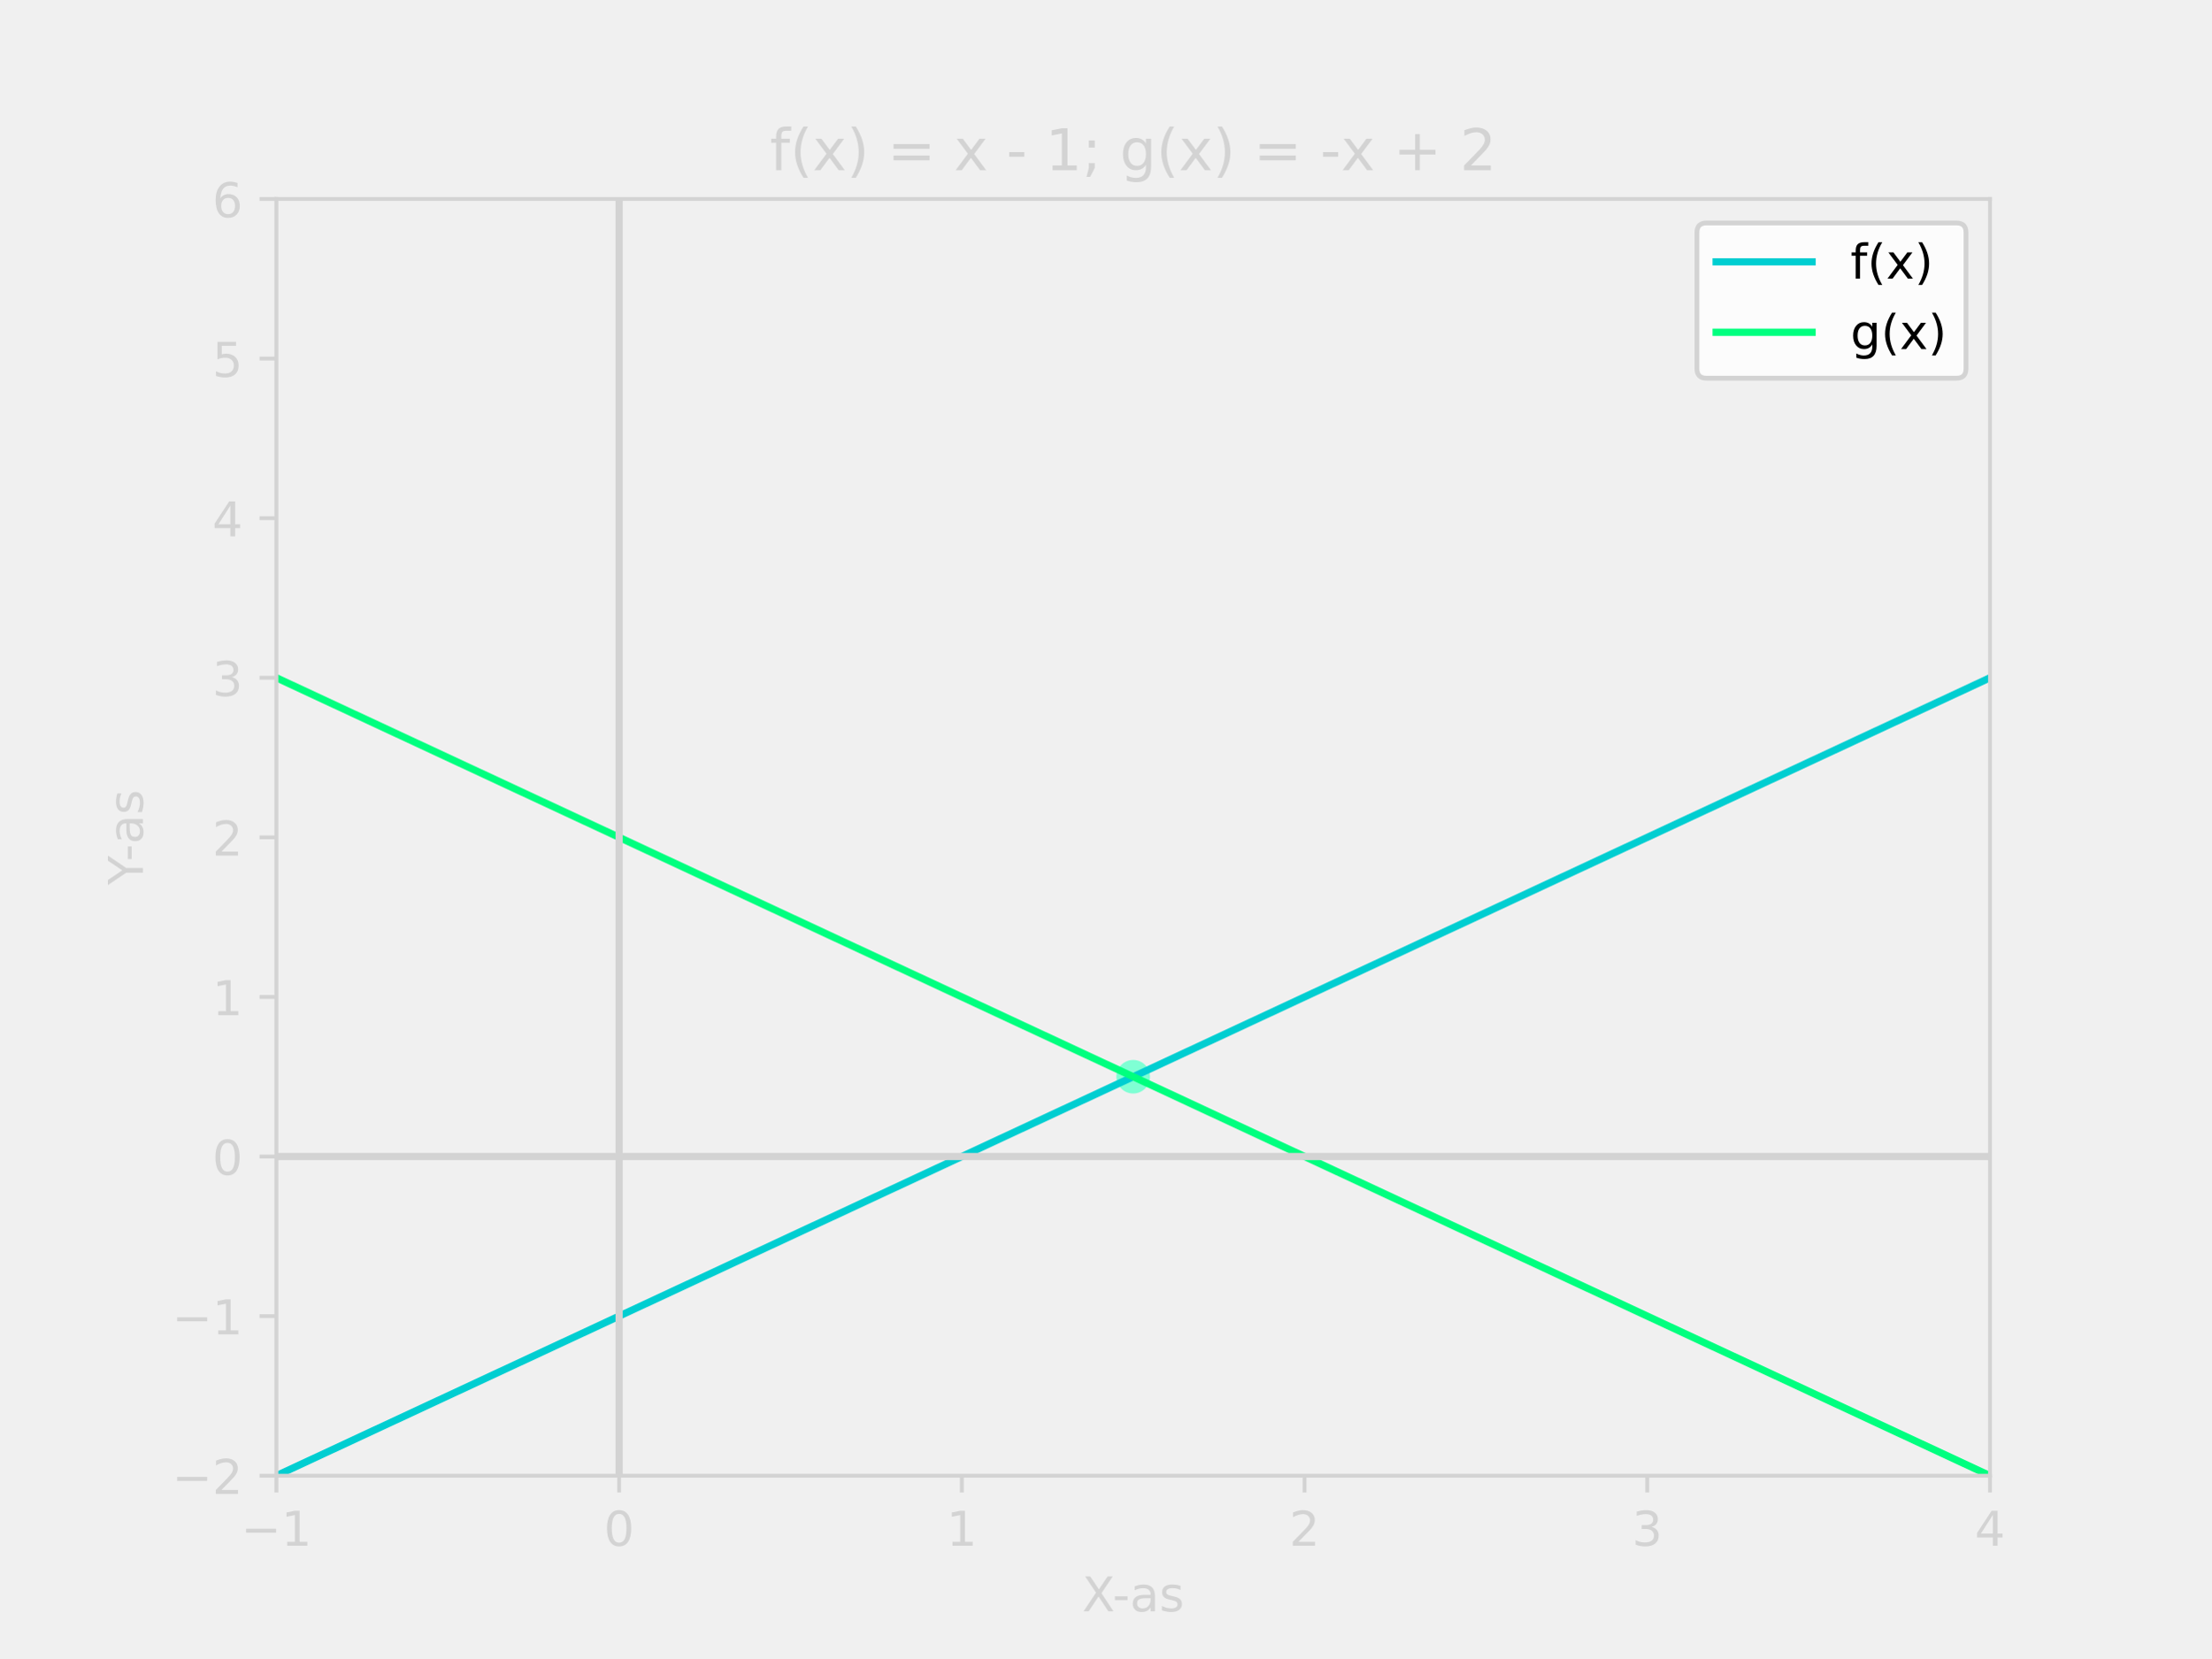
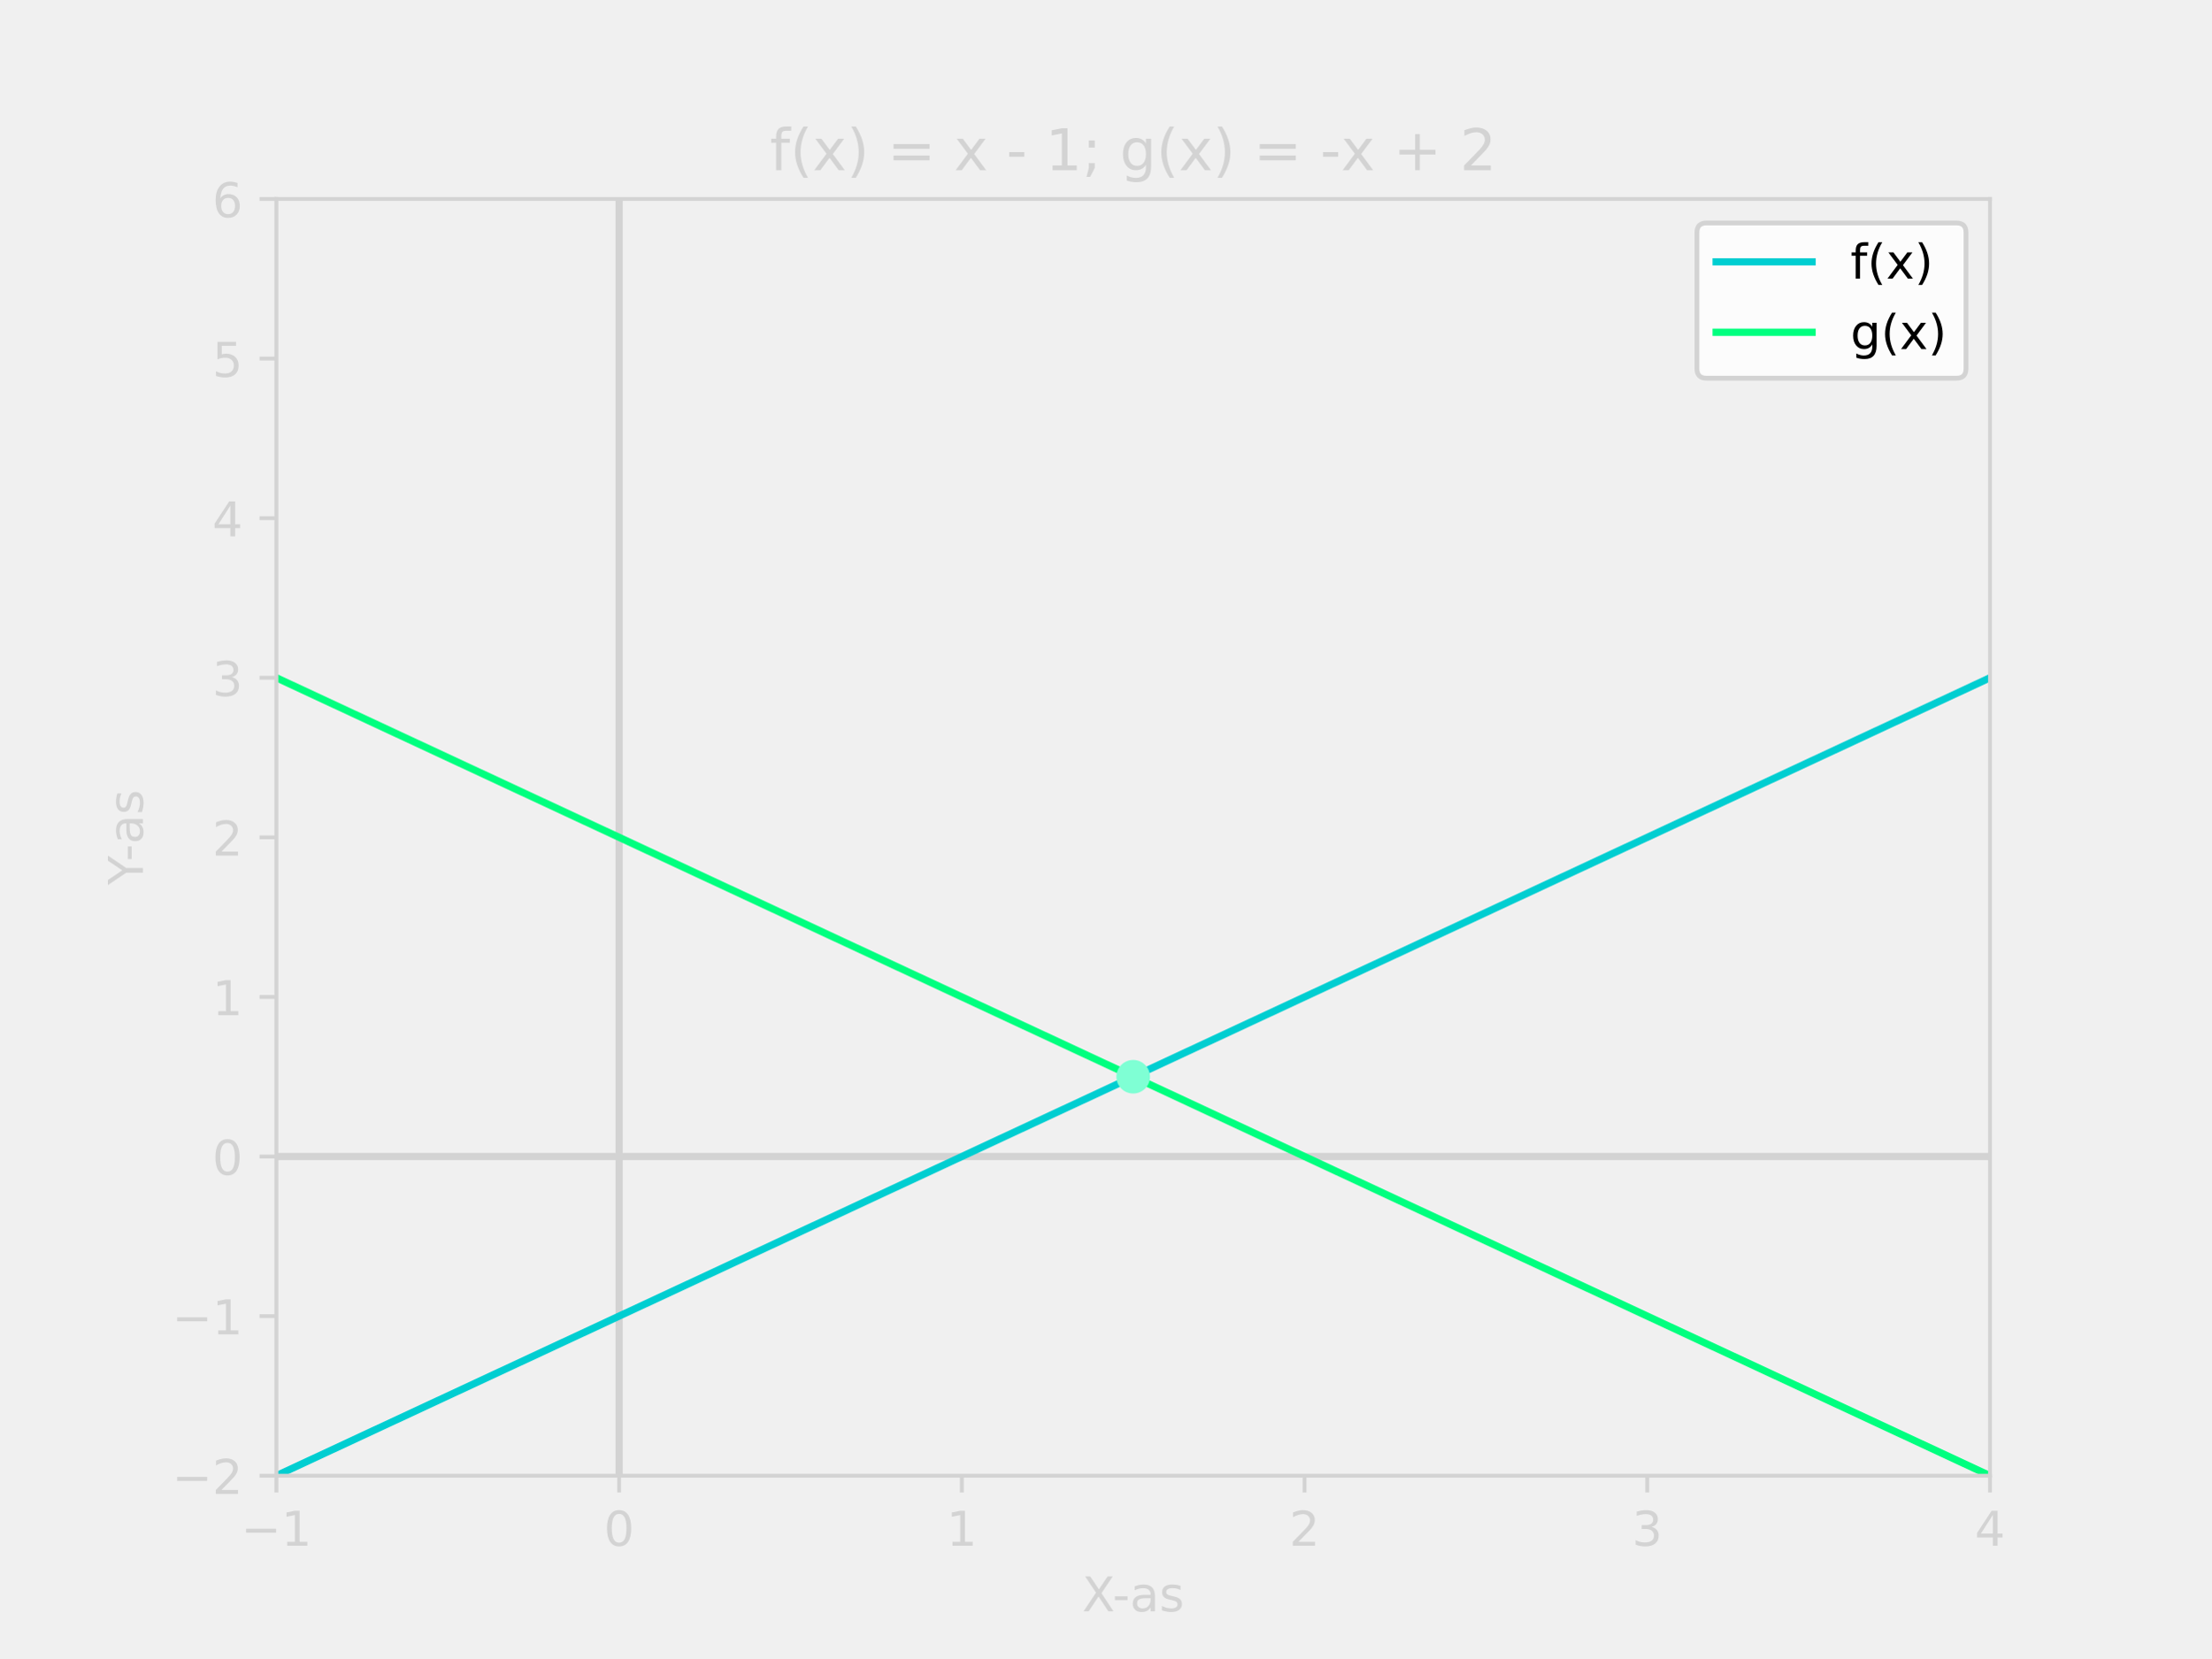
<svg xmlns="http://www.w3.org/2000/svg" xmlns:xlink="http://www.w3.org/1999/xlink" width="460.8pt" height="345.6pt" viewBox="0 0 460.8 345.6" version="1.1">
  <defs>
    <style type="text/css">*{stroke-linejoin: round; stroke-linecap: butt}</style>
  </defs>
  <g id="figure_1">
    <g id="patch_1">
      <path d="M 0 345.6  L 460.8 345.6  L 460.8 0  L 0 0  z " style="fill: none" />
    </g>
    <g id="axes_1">
      <g id="patch_2">
        <path d="M 57.6 307.584  L 414.72 307.584  L 414.72 41.472  L 57.6 41.472  z " style="fill: none" />
      </g>
-       <g id="PathCollection_1">
-         <defs>
-           <path id="m89e45b5b6e" d="M 0 3  C 0.796 3 1.559 2.684 2.121 2.121  C 2.684 1.559 3 0.796 3 0  C 3 -0.796 2.684 -1.559 2.121 -2.121  C 1.559 -2.684 0.796 -3 0 -3  C -0.796 -3 -1.559 -2.684 -2.121 -2.121  C -2.684 -1.559 -3 -0.796 -3 0  C -3 0.796 -2.684 1.559 -2.121 2.121  C -1.559 2.684 -0.796 3 0 3  z " style="stroke: #7fffd4" />
-         </defs>
-         <g clip-path="url(#pb310086dad)">
-           <use xlink:href="#m89e45b5b6e" x="236.16" y="224.424" style="fill: #7fffd4; stroke: #7fffd4" />
-         </g>
+       <g id="LineCollection_1">
+         <path d="M 57.6 241.056  L 414.72 241.056  " clip-path="url(#p09eed3d1d9)" style="fill: none; stroke: #d3d3d3; stroke-width: 1.5" />
+       </g>
+       <g id="LineCollection_2">
+         <path d="M 129.024 307.584  L 129.024 41.472  " clip-path="url(#p09eed3d1d9)" style="fill: none; stroke: #d3d3d3; stroke-width: 1.5" />
      </g>
      <g id="matplotlib.axis_1">
        <g id="xtick_1">
          <g id="line2d_1">
            <defs>
-               <path id="m5a747d5daf" d="M 0 0  L 0 3.5  " style="stroke: #d3d3d3; stroke-width: 0.8" />
+               <path id="m845c06dc48" d="M 0 0  L 0 3.5  " style="stroke: #d3d3d3; stroke-width: 0.8" />
            </defs>
            <g>
-               <use xlink:href="#m5a747d5daf" x="57.6" y="307.584" style="fill: #d3d3d3; stroke: #d3d3d3; stroke-width: 0.8" />
+               <use xlink:href="#m845c06dc48" x="57.6" y="307.584" style="fill: #d3d3d3; stroke: #d3d3d3; stroke-width: 0.8" />
            </g>
          </g>
          <g id="text_1">
            <g style="fill: #d3d3d3" transform="translate(50.22891 322.1824)scale(0.1 -0.1)">
              <defs>
                <path id="DejaVuSans-2212" d="M 678 2272  L 4684 2272  L 4684 1741  L 678 1741  L 678 2272  z " transform="scale(0.015625)" />
                <path id="DejaVuSans-31" d="M 794 531  L 1825 531  L 1825 4091  L 703 3866  L 703 4441  L 1819 4666  L 2450 4666  L 2450 531  L 3481 531  L 3481 0  L 794 0  L 794 531  z " transform="scale(0.015625)" />
              </defs>
              <use xlink:href="#DejaVuSans-2212" />
              <use xlink:href="#DejaVuSans-31" x="83.789" />
            </g>
          </g>
        </g>
        <g id="xtick_2">
          <g id="line2d_2">
            <g>
-               <use xlink:href="#m5a747d5daf" x="129.024" y="307.584" style="fill: #d3d3d3; stroke: #d3d3d3; stroke-width: 0.8" />
+               <use xlink:href="#m845c06dc48" x="129.024" y="307.584" style="fill: #d3d3d3; stroke: #d3d3d3; stroke-width: 0.8" />
            </g>
          </g>
          <g id="text_2">
            <g style="fill: #d3d3d3" transform="translate(125.8427 322.1824)scale(0.1 -0.1)">
              <defs>
                <path id="DejaVuSans-30" d="M 2034 4250  Q 1547 4250 1301 3770  Q 1056 3291 1056 2328  Q 1056 1369 1301 889  Q 1547 409 2034 409  Q 2525 409 2770 889  Q 3016 1369 3016 2328  Q 3016 3291 2770 3770  Q 2525 4250 2034 4250  z M 2034 4750  Q 2819 4750 3233 4129  Q 3647 3509 3647 2328  Q 3647 1150 3233 529  Q 2819 -91 2034 -91  Q 1250 -91 836 529  Q 422 1150 422 2328  Q 422 3509 836 4129  Q 1250 4750 2034 4750  z " transform="scale(0.015625)" />
              </defs>
              <use xlink:href="#DejaVuSans-30" />
            </g>
          </g>
        </g>
        <g id="xtick_3">
          <g id="line2d_3">
            <g>
-               <use xlink:href="#m5a747d5daf" x="200.448" y="307.584" style="fill: #d3d3d3; stroke: #d3d3d3; stroke-width: 0.8" />
+               <use xlink:href="#m845c06dc48" x="200.448" y="307.584" style="fill: #d3d3d3; stroke: #d3d3d3; stroke-width: 0.8" />
            </g>
          </g>
          <g id="text_3">
            <g style="fill: #d3d3d3" transform="translate(197.2668 322.1824)scale(0.1 -0.1)">
              <use xlink:href="#DejaVuSans-31" />
            </g>
          </g>
        </g>
        <g id="xtick_4">
          <g id="line2d_4">
            <g>
-               <use xlink:href="#m5a747d5daf" x="271.872" y="307.584" style="fill: #d3d3d3; stroke: #d3d3d3; stroke-width: 0.8" />
+               <use xlink:href="#m845c06dc48" x="271.872" y="307.584" style="fill: #d3d3d3; stroke: #d3d3d3; stroke-width: 0.8" />
            </g>
          </g>
          <g id="text_4">
            <g style="fill: #d3d3d3" transform="translate(268.6907 322.1824)scale(0.1 -0.1)">
              <defs>
                <path id="DejaVuSans-32" d="M 1228 531  L 3431 531  L 3431 0  L 469 0  L 469 531  Q 828 903 1448 1529  Q 2069 2156 2228 2338  Q 2531 2678 2651 2914  Q 2772 3150 2772 3378  Q 2772 3750 2511 3984  Q 2250 4219 1831 4219  Q 1534 4219 1204 4116  Q 875 4013 500 3803  L 500 4441  Q 881 4594 1212 4672  Q 1544 4750 1819 4750  Q 2544 4750 2975 4387  Q 3406 4025 3406 3419  Q 3406 3131 3298 2873  Q 3191 2616 2906 2266  Q 2828 2175 2409 1742  Q 1991 1309 1228 531  z " transform="scale(0.015625)" />
              </defs>
              <use xlink:href="#DejaVuSans-32" />
            </g>
          </g>
        </g>
        <g id="xtick_5">
          <g id="line2d_5">
            <g>
-               <use xlink:href="#m5a747d5daf" x="343.296" y="307.584" style="fill: #d3d3d3; stroke: #d3d3d3; stroke-width: 0.8" />
+               <use xlink:href="#m845c06dc48" x="343.296" y="307.584" style="fill: #d3d3d3; stroke: #d3d3d3; stroke-width: 0.8" />
            </g>
          </g>
          <g id="text_5">
            <g style="fill: #d3d3d3" transform="translate(340.1148 322.1824)scale(0.1 -0.1)">
              <defs>
                <path id="DejaVuSans-33" d="M 2597 2516  Q 3050 2419 3304 2112  Q 3559 1806 3559 1356  Q 3559 666 3084 287  Q 2609 -91 1734 -91  Q 1441 -91 1130 -33  Q 819 25 488 141  L 488 750  Q 750 597 1062 519  Q 1375 441 1716 441  Q 2309 441 2620 675  Q 2931 909 2931 1356  Q 2931 1769 2642 2001  Q 2353 2234 1838 2234  L 1294 2234  L 1294 2753  L 1863 2753  Q 2328 2753 2575 2939  Q 2822 3125 2822 3475  Q 2822 3834 2567 4026  Q 2313 4219 1838 4219  Q 1578 4219 1281 4162  Q 984 4106 628 3988  L 628 4550  Q 988 4650 1302 4700  Q 1616 4750 1894 4750  Q 2613 4750 3031 4423  Q 3450 4097 3450 3541  Q 3450 3153 3228 2886  Q 3006 2619 2597 2516  z " transform="scale(0.015625)" />
              </defs>
              <use xlink:href="#DejaVuSans-33" />
            </g>
          </g>
        </g>
        <g id="xtick_6">
          <g id="line2d_6">
            <g>
-               <use xlink:href="#m5a747d5daf" x="414.72" y="307.584" style="fill: #d3d3d3; stroke: #d3d3d3; stroke-width: 0.8" />
+               <use xlink:href="#m845c06dc48" x="414.72" y="307.584" style="fill: #d3d3d3; stroke: #d3d3d3; stroke-width: 0.8" />
            </g>
          </g>
          <g id="text_6">
            <g style="fill: #d3d3d3" transform="translate(411.5387 322.1824)scale(0.1 -0.1)">
              <defs>
                <path id="DejaVuSans-34" d="M 2419 4116  L 825 1625  L 2419 1625  L 2419 4116  z M 2253 4666  L 3047 4666  L 3047 1625  L 3713 1625  L 3713 1100  L 3047 1100  L 3047 0  L 2419 0  L 2419 1100  L 313 1100  L 313 1709  L 2253 4666  z " transform="scale(0.015625)" />
              </defs>
              <use xlink:href="#DejaVuSans-34" />
            </g>
          </g>
        </g>
        <g id="text_7">
          <g style="fill: #d3d3d3" transform="translate(225.5123 335.8606)scale(0.1 -0.1)">
            <defs>
              <path id="DejaVuSans-58" d="M 403 4666  L 1081 4666  L 2241 2931  L 3406 4666  L 4084 4666  L 2584 2425  L 4184 0  L 3506 0  L 2194 1984  L 872 0  L 191 0  L 1856 2491  L 403 4666  z " transform="scale(0.015625)" />
              <path id="DejaVuSans-2d" d="M 313 2009  L 1997 2009  L 1997 1497  L 313 1497  L 313 2009  z " transform="scale(0.015625)" />
              <path id="DejaVuSans-61" d="M 2194 1759  Q 1497 1759 1228 1600  Q 959 1441 959 1056  Q 959 750 1161 570  Q 1363 391 1709 391  Q 2188 391 2477 730  Q 2766 1069 2766 1631  L 2766 1759  L 2194 1759  z M 3341 1997  L 3341 0  L 2766 0  L 2766 531  Q 2569 213 2275 61  Q 1981 -91 1556 -91  Q 1019 -91 701 211  Q 384 513 384 1019  Q 384 1609 779 1909  Q 1175 2209 1959 2209  L 2766 2209  L 2766 2266  Q 2766 2663 2505 2880  Q 2244 3097 1772 3097  Q 1472 3097 1187 3025  Q 903 2953 641 2809  L 641 3341  Q 956 3463 1253 3523  Q 1550 3584 1831 3584  Q 2591 3584 2966 3190  Q 3341 2797 3341 1997  z " transform="scale(0.015625)" />
              <path id="DejaVuSans-73" d="M 2834 3397  L 2834 2853  Q 2591 2978 2328 3040  Q 2066 3103 1784 3103  Q 1356 3103 1142 2972  Q 928 2841 928 2578  Q 928 2378 1081 2264  Q 1234 2150 1697 2047  L 1894 2003  Q 2506 1872 2764 1633  Q 3022 1394 3022 966  Q 3022 478 2636 193  Q 2250 -91 1575 -91  Q 1294 -91 989 -36  Q 684 19 347 128  L 347 722  Q 666 556 975 473  Q 1284 391 1588 391  Q 1994 391 2212 530  Q 2431 669 2431 922  Q 2431 1156 2273 1281  Q 2116 1406 1581 1522  L 1381 1569  Q 847 1681 609 1914  Q 372 2147 372 2553  Q 372 3047 722 3315  Q 1072 3584 1716 3584  Q 2034 3584 2315 3537  Q 2597 3491 2834 3397  z " transform="scale(0.015625)" />
            </defs>
            <use xlink:href="#DejaVuSans-58" />
            <use xlink:href="#DejaVuSans-2d" x="63.506" />
            <use xlink:href="#DejaVuSans-61" x="99.59" />
            <use xlink:href="#DejaVuSans-73" x="160.869" />
          </g>
        </g>
      </g>
      <g id="matplotlib.axis_2">
        <g id="ytick_1">
          <g id="line2d_7">
            <defs>
-               <path id="mb8da0559b9" d="M 0 0  L -3.5 0  " style="stroke: #d3d3d3; stroke-width: 0.8" />
+               <path id="mef52a8087d" d="M 0 0  L -3.5 0  " style="stroke: #d3d3d3; stroke-width: 0.8" />
            </defs>
            <g>
-               <use xlink:href="#mb8da0559b9" x="57.6" y="307.584" style="fill: #d3d3d3; stroke: #d3d3d3; stroke-width: 0.8" />
+               <use xlink:href="#mef52a8087d" x="57.6" y="307.584" style="fill: #d3d3d3; stroke: #d3d3d3; stroke-width: 0.8" />
            </g>
          </g>
          <g id="text_8">
            <g style="fill: #d3d3d3" transform="translate(35.85781 311.3832)scale(0.1 -0.1)">
              <use xlink:href="#DejaVuSans-2212" />
              <use xlink:href="#DejaVuSans-32" x="83.789" />
            </g>
          </g>
        </g>
        <g id="ytick_2">
          <g id="line2d_8">
            <g>
-               <use xlink:href="#mb8da0559b9" x="57.6" y="274.32" style="fill: #d3d3d3; stroke: #d3d3d3; stroke-width: 0.8" />
+               <use xlink:href="#mef52a8087d" x="57.6" y="274.32" style="fill: #d3d3d3; stroke: #d3d3d3; stroke-width: 0.8" />
            </g>
          </g>
          <g id="text_9">
            <g style="fill: #d3d3d3" transform="translate(35.85781 278.1192)scale(0.1 -0.1)">
              <use xlink:href="#DejaVuSans-2212" />
              <use xlink:href="#DejaVuSans-31" x="83.789" />
            </g>
          </g>
        </g>
        <g id="ytick_3">
          <g id="line2d_9">
            <g>
-               <use xlink:href="#mb8da0559b9" x="57.6" y="241.056" style="fill: #d3d3d3; stroke: #d3d3d3; stroke-width: 0.8" />
+               <use xlink:href="#mef52a8087d" x="57.6" y="241.056" style="fill: #d3d3d3; stroke: #d3d3d3; stroke-width: 0.8" />
            </g>
          </g>
          <g id="text_10">
            <g style="fill: #d3d3d3" transform="translate(44.2375 244.8552)scale(0.1 -0.1)">
              <use xlink:href="#DejaVuSans-30" />
            </g>
          </g>
        </g>
        <g id="ytick_4">
          <g id="line2d_10">
            <g>
-               <use xlink:href="#mb8da0559b9" x="57.6" y="207.792" style="fill: #d3d3d3; stroke: #d3d3d3; stroke-width: 0.8" />
+               <use xlink:href="#mef52a8087d" x="57.6" y="207.792" style="fill: #d3d3d3; stroke: #d3d3d3; stroke-width: 0.8" />
            </g>
          </g>
          <g id="text_11">
            <g style="fill: #d3d3d3" transform="translate(44.2375 211.5912)scale(0.1 -0.1)">
              <use xlink:href="#DejaVuSans-31" />
            </g>
          </g>
        </g>
        <g id="ytick_5">
          <g id="line2d_11">
            <g>
-               <use xlink:href="#mb8da0559b9" x="57.6" y="174.528" style="fill: #d3d3d3; stroke: #d3d3d3; stroke-width: 0.8" />
+               <use xlink:href="#mef52a8087d" x="57.6" y="174.528" style="fill: #d3d3d3; stroke: #d3d3d3; stroke-width: 0.8" />
            </g>
          </g>
          <g id="text_12">
            <g style="fill: #d3d3d3" transform="translate(44.2375 178.3272)scale(0.1 -0.1)">
              <use xlink:href="#DejaVuSans-32" />
            </g>
          </g>
        </g>
        <g id="ytick_6">
          <g id="line2d_12">
            <g>
-               <use xlink:href="#mb8da0559b9" x="57.6" y="141.264" style="fill: #d3d3d3; stroke: #d3d3d3; stroke-width: 0.8" />
+               <use xlink:href="#mef52a8087d" x="57.6" y="141.264" style="fill: #d3d3d3; stroke: #d3d3d3; stroke-width: 0.8" />
            </g>
          </g>
          <g id="text_13">
            <g style="fill: #d3d3d3" transform="translate(44.2375 145.0632)scale(0.1 -0.1)">
              <use xlink:href="#DejaVuSans-33" />
            </g>
          </g>
        </g>
        <g id="ytick_7">
          <g id="line2d_13">
            <g>
-               <use xlink:href="#mb8da0559b9" x="57.6" y="108" style="fill: #d3d3d3; stroke: #d3d3d3; stroke-width: 0.8" />
+               <use xlink:href="#mef52a8087d" x="57.6" y="108" style="fill: #d3d3d3; stroke: #d3d3d3; stroke-width: 0.8" />
            </g>
          </g>
          <g id="text_14">
            <g style="fill: #d3d3d3" transform="translate(44.2375 111.7992)scale(0.1 -0.1)">
              <use xlink:href="#DejaVuSans-34" />
            </g>
          </g>
        </g>
        <g id="ytick_8">
          <g id="line2d_14">
            <g>
-               <use xlink:href="#mb8da0559b9" x="57.6" y="74.736" style="fill: #d3d3d3; stroke: #d3d3d3; stroke-width: 0.8" />
+               <use xlink:href="#mef52a8087d" x="57.6" y="74.736" style="fill: #d3d3d3; stroke: #d3d3d3; stroke-width: 0.8" />
            </g>
          </g>
          <g id="text_15">
            <g style="fill: #d3d3d3" transform="translate(44.2375 78.53522)scale(0.1 -0.1)">
              <defs>
                <path id="DejaVuSans-35" d="M 691 4666  L 3169 4666  L 3169 4134  L 1269 4134  L 1269 2991  Q 1406 3038 1543 3061  Q 1681 3084 1819 3084  Q 2600 3084 3056 2656  Q 3513 2228 3513 1497  Q 3513 744 3044 326  Q 2575 -91 1722 -91  Q 1428 -91 1123 -41  Q 819 9 494 109  L 494 744  Q 775 591 1075 516  Q 1375 441 1709 441  Q 2250 441 2565 725  Q 2881 1009 2881 1497  Q 2881 1984 2565 2268  Q 2250 2553 1709 2553  Q 1456 2553 1204 2497  Q 953 2441 691 2322  L 691 4666  z " transform="scale(0.015625)" />
              </defs>
              <use xlink:href="#DejaVuSans-35" />
            </g>
          </g>
        </g>
        <g id="ytick_9">
          <g id="line2d_15">
            <g>
-               <use xlink:href="#mb8da0559b9" x="57.6" y="41.472" style="fill: #d3d3d3; stroke: #d3d3d3; stroke-width: 0.8" />
+               <use xlink:href="#mef52a8087d" x="57.6" y="41.472" style="fill: #d3d3d3; stroke: #d3d3d3; stroke-width: 0.8" />
            </g>
          </g>
          <g id="text_16">
            <g style="fill: #d3d3d3" transform="translate(44.2375 45.27122)scale(0.1 -0.1)">
              <defs>
                <path id="DejaVuSans-36" d="M 2113 2584  Q 1688 2584 1439 2293  Q 1191 2003 1191 1497  Q 1191 994 1439 701  Q 1688 409 2113 409  Q 2538 409 2786 701  Q 3034 994 3034 1497  Q 3034 2003 2786 2293  Q 2538 2584 2113 2584  z M 3366 4563  L 3366 3988  Q 3128 4100 2886 4159  Q 2644 4219 2406 4219  Q 1781 4219 1451 3797  Q 1122 3375 1075 2522  Q 1259 2794 1537 2939  Q 1816 3084 2150 3084  Q 2853 3084 3261 2657  Q 3669 2231 3669 1497  Q 3669 778 3244 343  Q 2819 -91 2113 -91  Q 1303 -91 875 529  Q 447 1150 447 2328  Q 447 3434 972 4092  Q 1497 4750 2381 4750  Q 2619 4750 2861 4703  Q 3103 4656 3366 4563  z " transform="scale(0.015625)" />
              </defs>
              <use xlink:href="#DejaVuSans-36" />
            </g>
          </g>
        </g>
        <g id="text_17">
          <g style="fill: #d3d3d3" transform="translate(29.77812 184.4608)rotate(-90)scale(0.1 -0.1)">
            <defs>
              <path id="DejaVuSans-59" d="M -13 4666  L 666 4666  L 1959 2747  L 3244 4666  L 3922 4666  L 2272 2222  L 2272 0  L 1638 0  L 1638 2222  L -13 4666  z " transform="scale(0.015625)" />
            </defs>
            <use xlink:href="#DejaVuSans-59" />
            <use xlink:href="#DejaVuSans-2d" x="49.209" />
            <use xlink:href="#DejaVuSans-61" x="85.293" />
            <use xlink:href="#DejaVuSans-73" x="146.572" />
          </g>
        </g>
      </g>
      <g id="line2d_16">
-         <path d="M 57.6 307.584  L 414.006 141.597  L 414.006 141.597  " clip-path="url(#pb310086dad)" style="fill: none; stroke: #00ced1; stroke-width: 1.5; stroke-linecap: square" />
+         <path d="M 57.6 307.584  L 414.006 141.597  L 414.006 141.597  " clip-path="url(#p09eed3d1d9)" style="fill: none; stroke: #00ced1; stroke-width: 1.5; stroke-linecap: square" />
      </g>
      <g id="line2d_17">
-         <path d="M 57.6 141.264  L 414.006 307.251  L 414.006 307.251  " clip-path="url(#pb310086dad)" style="fill: none; stroke: #00ff7f; stroke-width: 1.5; stroke-linecap: square" />
-       </g>
-       <g id="LineCollection_1">
-         <path d="M -1 241.056  L 461.8 241.056  " clip-path="url(#pb310086dad)" style="fill: none; stroke: #d3d3d3; stroke-width: 1.5" />
-       </g>
-       <g id="LineCollection_2">
-         <path d="M 129.024 346.6  L 129.024 -1  " clip-path="url(#pb310086dad)" style="fill: none; stroke: #d3d3d3; stroke-width: 1.5" />
+         <path d="M 57.6 141.264  L 414.006 307.251  L 414.006 307.251  " clip-path="url(#p09eed3d1d9)" style="fill: none; stroke: #00ff7f; stroke-width: 1.5; stroke-linecap: square" />
      </g>
      <g id="patch_3">
        <path d="M 57.6 307.584  L 57.6 41.472  " style="fill: none; stroke: #d3d3d3; stroke-width: 0.8; stroke-linejoin: miter; stroke-linecap: square" />
      </g>
      <g id="patch_4">
        <path d="M 414.72 307.584  L 414.72 41.472  " style="fill: none; stroke: #d3d3d3; stroke-width: 0.8; stroke-linejoin: miter; stroke-linecap: square" />
      </g>
      <g id="patch_5">
        <path d="M 57.6 307.584  L 414.72 307.584  " style="fill: none; stroke: #d3d3d3; stroke-width: 0.8; stroke-linejoin: miter; stroke-linecap: square" />
      </g>
      <g id="patch_6">
        <path d="M 57.6 41.472  L 414.72 41.472  " style="fill: none; stroke: #d3d3d3; stroke-width: 0.8; stroke-linejoin: miter; stroke-linecap: square" />
+       </g>
+       <g id="PathCollection_1">
+         <defs>
+           <path id="m87d64c00a3" d="M 0 3  C 0.796 3 1.559 2.684 2.121 2.121  C 2.684 1.559 3 0.796 3 0  C 3 -0.796 2.684 -1.559 2.121 -2.121  C 1.559 -2.684 0.796 -3 0 -3  C -0.796 -3 -1.559 -2.684 -2.121 -2.121  C -2.684 -1.559 -3 -0.796 -3 0  C -3 0.796 -2.684 1.559 -2.121 2.121  C -1.559 2.684 -0.796 3 0 3  z " style="stroke: #7fffd4" />
+         </defs>
+         <g clip-path="url(#p09eed3d1d9)">
+           <use xlink:href="#m87d64c00a3" x="236.16" y="224.424" style="fill: #7fffd4; stroke: #7fffd4" />
+         </g>
      </g>
      <g id="text_18">
        <g style="fill: #d3d3d3" transform="translate(160.4391 35.472)scale(0.12 -0.12)">
          <defs>
            <path id="DejaVuSans-66" d="M 2375 4863  L 2375 4384  L 1825 4384  Q 1516 4384 1395 4259  Q 1275 4134 1275 3809  L 1275 3500  L 2222 3500  L 2222 3053  L 1275 3053  L 1275 0  L 697 0  L 697 3053  L 147 3053  L 147 3500  L 697 3500  L 697 3744  Q 697 4328 969 4595  Q 1241 4863 1831 4863  L 2375 4863  z " transform="scale(0.015625)" />
            <path id="DejaVuSans-28" d="M 1984 4856  Q 1566 4138 1362 3434  Q 1159 2731 1159 2009  Q 1159 1288 1364 580  Q 1569 -128 1984 -844  L 1484 -844  Q 1016 -109 783 600  Q 550 1309 550 2009  Q 550 2706 781 3412  Q 1013 4119 1484 4856  L 1984 4856  z " transform="scale(0.015625)" />
            <path id="DejaVuSans-78" d="M 3513 3500  L 2247 1797  L 3578 0  L 2900 0  L 1881 1375  L 863 0  L 184 0  L 1544 1831  L 300 3500  L 978 3500  L 1906 2253  L 2834 3500  L 3513 3500  z " transform="scale(0.015625)" />
            <path id="DejaVuSans-29" d="M 513 4856  L 1013 4856  Q 1481 4119 1714 3412  Q 1947 2706 1947 2009  Q 1947 1309 1714 600  Q 1481 -109 1013 -844  L 513 -844  Q 928 -128 1133 580  Q 1338 1288 1338 2009  Q 1338 2731 1133 3434  Q 928 4138 513 4856  z " transform="scale(0.015625)" />
            <path id="DejaVuSans-20" transform="scale(0.015625)" />
            <path id="DejaVuSans-3d" d="M 678 2906  L 4684 2906  L 4684 2381  L 678 2381  L 678 2906  z M 678 1631  L 4684 1631  L 4684 1100  L 678 1100  L 678 1631  z " transform="scale(0.015625)" />
            <path id="DejaVuSans-3b" d="M 750 3309  L 1409 3309  L 1409 2516  L 750 2516  L 750 3309  z M 750 794  L 1409 794  L 1409 256  L 897 -744  L 494 -744  L 750 256  L 750 794  z " transform="scale(0.015625)" />
            <path id="DejaVuSans-67" d="M 2906 1791  Q 2906 2416 2648 2759  Q 2391 3103 1925 3103  Q 1463 3103 1205 2759  Q 947 2416 947 1791  Q 947 1169 1205 825  Q 1463 481 1925 481  Q 2391 481 2648 825  Q 2906 1169 2906 1791  z M 3481 434  Q 3481 -459 3084 -895  Q 2688 -1331 1869 -1331  Q 1566 -1331 1297 -1286  Q 1028 -1241 775 -1147  L 775 -588  Q 1028 -725 1275 -790  Q 1522 -856 1778 -856  Q 2344 -856 2625 -561  Q 2906 -266 2906 331  L 2906 616  Q 2728 306 2450 153  Q 2172 0 1784 0  Q 1141 0 747 490  Q 353 981 353 1791  Q 353 2603 747 3093  Q 1141 3584 1784 3584  Q 2172 3584 2450 3431  Q 2728 3278 2906 2969  L 2906 3500  L 3481 3500  L 3481 434  z " transform="scale(0.015625)" />
            <path id="DejaVuSans-2b" d="M 2944 4013  L 2944 2272  L 4684 2272  L 4684 1741  L 2944 1741  L 2944 0  L 2419 0  L 2419 1741  L 678 1741  L 678 2272  L 2419 2272  L 2419 4013  L 2944 4013  z " transform="scale(0.015625)" />
          </defs>
          <use xlink:href="#DejaVuSans-66" />
          <use xlink:href="#DejaVuSans-28" x="35.205" />
          <use xlink:href="#DejaVuSans-78" x="74.219" />
          <use xlink:href="#DejaVuSans-29" x="133.398" />
          <use xlink:href="#DejaVuSans-20" x="172.412" />
          <use xlink:href="#DejaVuSans-3d" x="204.199" />
          <use xlink:href="#DejaVuSans-20" x="287.988" />
          <use xlink:href="#DejaVuSans-78" x="319.775" />
          <use xlink:href="#DejaVuSans-20" x="378.955" />
          <use xlink:href="#DejaVuSans-2d" x="410.742" />
          <use xlink:href="#DejaVuSans-20" x="446.826" />
          <use xlink:href="#DejaVuSans-31" x="478.613" />
          <use xlink:href="#DejaVuSans-3b" x="542.236" />
          <use xlink:href="#DejaVuSans-20" x="575.928" />
          <use xlink:href="#DejaVuSans-67" x="607.715" />
          <use xlink:href="#DejaVuSans-28" x="671.191" />
          <use xlink:href="#DejaVuSans-78" x="710.205" />
          <use xlink:href="#DejaVuSans-29" x="769.385" />
          <use xlink:href="#DejaVuSans-20" x="808.398" />
          <use xlink:href="#DejaVuSans-3d" x="840.186" />
          <use xlink:href="#DejaVuSans-20" x="923.975" />
          <use xlink:href="#DejaVuSans-2d" x="955.762" />
          <use xlink:href="#DejaVuSans-78" x="991.846" />
          <use xlink:href="#DejaVuSans-20" x="1051.025" />
          <use xlink:href="#DejaVuSans-2b" x="1082.812" />
          <use xlink:href="#DejaVuSans-20" x="1166.602" />
          <use xlink:href="#DejaVuSans-32" x="1198.389" />
        </g>
      </g>
      <g id="legend_1">
        <g id="patch_7">
          <path d="M 355.65 78.828  L 407.72 78.828  Q 409.72 78.828 409.72 76.828  L 409.72 48.472  Q 409.72 46.472 407.72 46.472  L 355.65 46.472  Q 353.65 46.472 353.65 48.472  L 353.65 76.828  Q 353.65 78.828 355.65 78.828  z " style="fill: #ffffff; opacity: 0.8; stroke: #cccccc; stroke-linejoin: miter" />
        </g>
        <g id="line2d_18">
          <path d="M 357.65 54.57  L 367.65 54.57  L 377.65 54.57  " style="fill: none; stroke: #00ced1; stroke-width: 1.5; stroke-linecap: square" />
        </g>
        <g id="text_19">
          <g transform="translate(385.6497 58.07044)scale(0.1 -0.1)">
            <use xlink:href="#DejaVuSans-66" />
            <use xlink:href="#DejaVuSans-28" x="35.205" />
            <use xlink:href="#DejaVuSans-78" x="74.219" />
            <use xlink:href="#DejaVuSans-29" x="133.398" />
          </g>
        </g>
        <g id="line2d_19">
          <path d="M 357.65 69.249  L 367.65 69.249  L 377.65 69.249  " style="fill: none; stroke: #00ff7f; stroke-width: 1.5; stroke-linecap: square" />
        </g>
        <g id="text_20">
          <g transform="translate(385.6497 72.74856)scale(0.1 -0.1)">
            <use xlink:href="#DejaVuSans-67" />
            <use xlink:href="#DejaVuSans-28" x="63.477" />
            <use xlink:href="#DejaVuSans-78" x="102.49" />
            <use xlink:href="#DejaVuSans-29" x="161.67" />
          </g>
        </g>
      </g>
    </g>
  </g>
  <defs>
-     <clipPath id="pb310086dad">
+     <clipPath id="p09eed3d1d9">
      <rect x="57.6" y="41.472" width="357.12" height="266.112" />
    </clipPath>
  </defs>
</svg>
